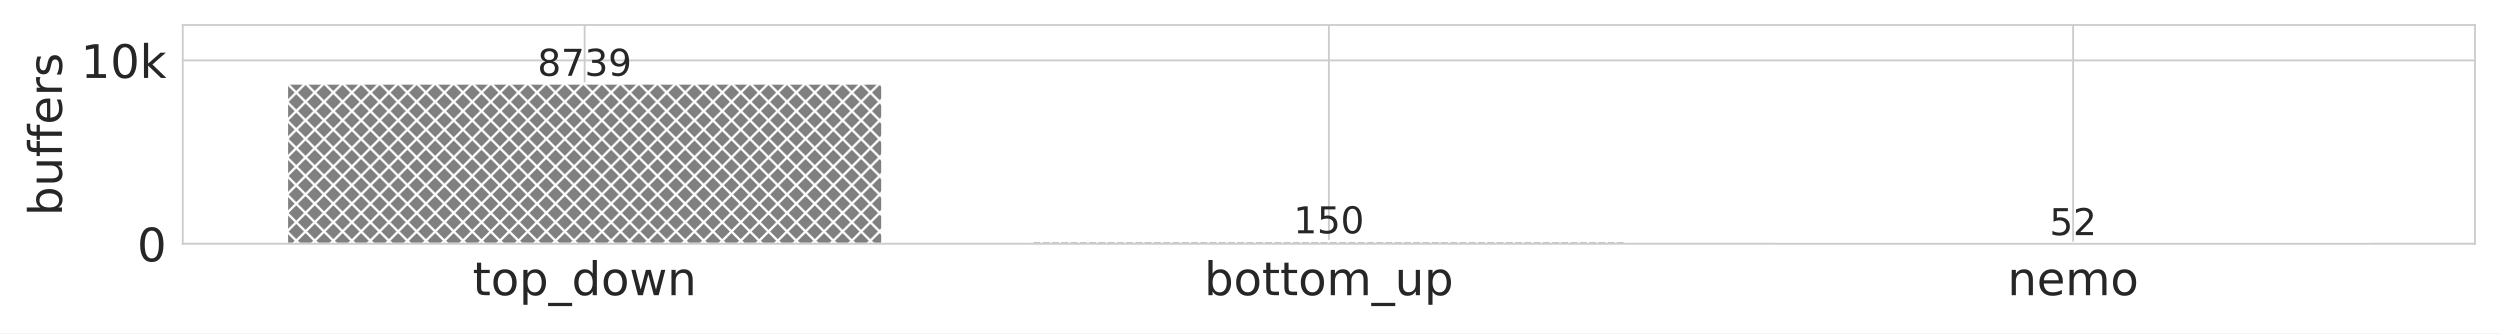
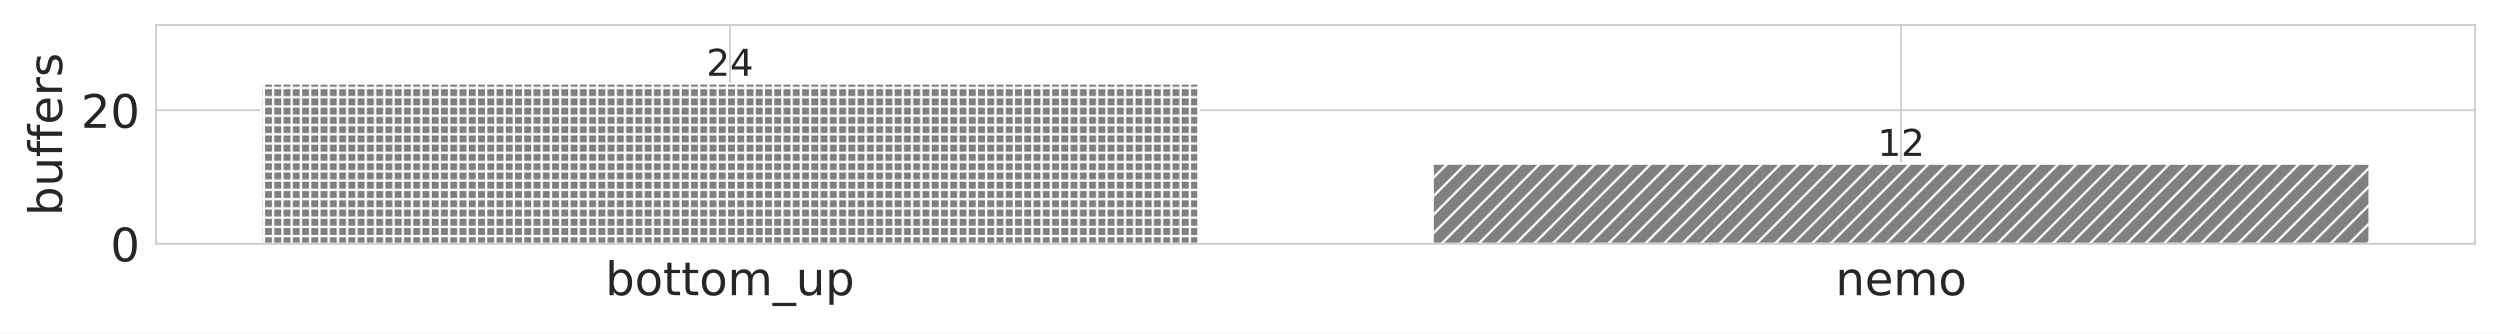
<svg xmlns="http://www.w3.org/2000/svg" xmlns:xlink="http://www.w3.org/1999/xlink" width="1080pt" height="144pt" viewBox="0 0 1080 144" version="1.1">
  <defs>
    <style type="text/css">*{stroke-linejoin: round; stroke-linecap: butt}</style>
  </defs>
  <g id="figure_1">
    <g id="patch_1">
      <path d="M 0 144  L 1080 144  L 1080 0  L 0 0  z " style="fill: #ffffff" />
    </g>
    <g id="axes_1">
      <g id="patch_2">
-         <path d="M 78.95 105.32  L 1069.2 105.32  L 1069.2 10.8  L 78.95 10.8  z " style="fill: #ffffff" />
+         <path d="M 67.43 105.32  L 1069.2 105.32  L 1069.2 10.8  L 67.43 10.8  z " style="fill: #ffffff" />
      </g>
      <g id="matplotlib.axis_1">
        <g id="xtick_1">
          <g id="line2d_1">
-             <path d="M 252.565 105.32  L 252.565 10.8  " clip-path="url(#p577e6bbf20)" style="fill: none; stroke: #cccccc; stroke-width: 0.8; stroke-linecap: round" />
+             <path d="M 315.343 105.32  L 315.343 10.8  " clip-path="url(#pb60e169c38)" style="fill: none; stroke: #cccccc; stroke-width: 0.8; stroke-linecap: round" />
          </g>
          <g id="text_1">
-             <g style="fill: #262626" transform="translate(204.1949 127.5169) scale(0.2 -0.2)">
-               <defs>
-                 <path id="DejaVuSans-74" d="M 1172 4494  L 1172 3500  L 2356 3500  L 2356 3053  L 1172 3053  L 1172 1153  Q 1172 725 1289 603  Q 1406 481 1766 481  L 2356 481  L 2356 0  L 1766 0  Q 1100 0 847 248  Q 594 497 594 1153  L 594 3053  L 172 3053  L 172 3500  L 594 3500  L 594 4494  L 1172 4494  z " transform="scale(0.015625)" />
-                 <path id="DejaVuSans-6f" d="M 1959 3097  Q 1497 3097 1228 2736  Q 959 2375 959 1747  Q 959 1119 1226 758  Q 1494 397 1959 397  Q 2419 397 2687 759  Q 2956 1122 2956 1747  Q 2956 2369 2687 2733  Q 2419 3097 1959 3097  z M 1959 3584  Q 2709 3584 3137 3096  Q 3566 2609 3566 1747  Q 3566 888 3137 398  Q 2709 -91 1959 -91  Q 1206 -91 779 398  Q 353 888 353 1747  Q 353 2609 779 3096  Q 1206 3584 1959 3584  z " transform="scale(0.015625)" />
-                 <path id="DejaVuSans-70" d="M 1159 525  L 1159 -1331  L 581 -1331  L 581 3500  L 1159 3500  L 1159 2969  Q 1341 3281 1617 3432  Q 1894 3584 2278 3584  Q 2916 3584 3314 3078  Q 3713 2572 3713 1747  Q 3713 922 3314 415  Q 2916 -91 2278 -91  Q 1894 -91 1617 61  Q 1341 213 1159 525  z M 3116 1747  Q 3116 2381 2855 2742  Q 2594 3103 2138 3103  Q 1681 3103 1420 2742  Q 1159 2381 1159 1747  Q 1159 1113 1420 752  Q 1681 391 2138 391  Q 2594 391 2855 752  Q 3116 1113 3116 1747  z " transform="scale(0.015625)" />
-                 <path id="DejaVuSans-5f" d="M 3263 -1063  L 3263 -1509  L -63 -1509  L -63 -1063  L 3263 -1063  z " transform="scale(0.015625)" />
-                 <path id="DejaVuSans-64" d="M 2906 2969  L 2906 4863  L 3481 4863  L 3481 0  L 2906 0  L 2906 525  Q 2725 213 2448 61  Q 2172 -91 1784 -91  Q 1150 -91 751 415  Q 353 922 353 1747  Q 353 2572 751 3078  Q 1150 3584 1784 3584  Q 2172 3584 2448 3432  Q 2725 3281 2906 2969  z M 947 1747  Q 947 1113 1208 752  Q 1469 391 1925 391  Q 2381 391 2643 752  Q 2906 1113 2906 1747  Q 2906 2381 2643 2742  Q 2381 3103 1925 3103  Q 1469 3103 1208 2742  Q 947 2381 947 1747  z " transform="scale(0.015625)" />
-                 <path id="DejaVuSans-77" d="M 269 3500  L 844 3500  L 1563 769  L 2278 3500  L 2956 3500  L 3675 769  L 4391 3500  L 4966 3500  L 4050 0  L 3372 0  L 2619 2869  L 1863 0  L 1184 0  L 269 3500  z " transform="scale(0.015625)" />
-                 <path id="DejaVuSans-6e" d="M 3513 2113  L 3513 0  L 2938 0  L 2938 2094  Q 2938 2591 2744 2837  Q 2550 3084 2163 3084  Q 1697 3084 1428 2787  Q 1159 2491 1159 1978  L 1159 0  L 581 0  L 581 3500  L 1159 3500  L 1159 2956  Q 1366 3272 1645 3428  Q 1925 3584 2291 3584  Q 2894 3584 3203 3211  Q 3513 2838 3513 2113  z " transform="scale(0.015625)" />
-               </defs>
-               <use xlink:href="#DejaVuSans-74" />
-               <use xlink:href="#DejaVuSans-6f" x="39.209" />
-               <use xlink:href="#DejaVuSans-70" x="100.391" />
-               <use xlink:href="#DejaVuSans-5f" x="163.867" />
-               <use xlink:href="#DejaVuSans-64" x="213.867" />
-               <use xlink:href="#DejaVuSans-6f" x="277.344" />
-               <use xlink:href="#DejaVuSans-77" x="338.525" />
-               <use xlink:href="#DejaVuSans-6e" x="420.312" />
-             </g>
-           </g>
-         </g>
-         <g id="xtick_2">
-           <g id="line2d_2">
-             <path d="M 574.075 105.32  L 574.075 10.8  " clip-path="url(#p577e6bbf20)" style="fill: none; stroke: #cccccc; stroke-width: 0.8; stroke-linecap: round" />
-           </g>
-           <g id="text_2">
-             <g style="fill: #262626" transform="translate(520.2219 127.5169) scale(0.2 -0.2)">
+             <g style="fill: #262626" transform="translate(261.4897 127.5169) scale(0.2 -0.2)">
              <defs>
                <path id="DejaVuSans-62" d="M 3116 1747  Q 3116 2381 2855 2742  Q 2594 3103 2138 3103  Q 1681 3103 1420 2742  Q 1159 2381 1159 1747  Q 1159 1113 1420 752  Q 1681 391 2138 391  Q 2594 391 2855 752  Q 3116 1113 3116 1747  z M 1159 2969  Q 1341 3281 1617 3432  Q 1894 3584 2278 3584  Q 2916 3584 3314 3078  Q 3713 2572 3713 1747  Q 3713 922 3314 415  Q 2916 -91 2278 -91  Q 1894 -91 1617 61  Q 1341 213 1159 525  L 1159 0  L 581 0  L 581 4863  L 1159 4863  L 1159 2969  z " transform="scale(0.015625)" />
+                 <path id="DejaVuSans-6f" d="M 1959 3097  Q 1497 3097 1228 2736  Q 959 2375 959 1747  Q 959 1119 1226 758  Q 1494 397 1959 397  Q 2419 397 2687 759  Q 2956 1122 2956 1747  Q 2956 2369 2687 2733  Q 2419 3097 1959 3097  z M 1959 3584  Q 2709 3584 3137 3096  Q 3566 2609 3566 1747  Q 3566 888 3137 398  Q 2709 -91 1959 -91  Q 1206 -91 779 398  Q 353 888 353 1747  Q 353 2609 779 3096  Q 1206 3584 1959 3584  z " transform="scale(0.015625)" />
+                 <path id="DejaVuSans-74" d="M 1172 4494  L 1172 3500  L 2356 3500  L 2356 3053  L 1172 3053  L 1172 1153  Q 1172 725 1289 603  Q 1406 481 1766 481  L 2356 481  L 2356 0  L 1766 0  Q 1100 0 847 248  Q 594 497 594 1153  L 594 3053  L 172 3053  L 172 3500  L 594 3500  L 594 4494  L 1172 4494  z " transform="scale(0.015625)" />
                <path id="DejaVuSans-6d" d="M 3328 2828  Q 3544 3216 3844 3400  Q 4144 3584 4550 3584  Q 5097 3584 5394 3201  Q 5691 2819 5691 2113  L 5691 0  L 5113 0  L 5113 2094  Q 5113 2597 4934 2840  Q 4756 3084 4391 3084  Q 3944 3084 3684 2787  Q 3425 2491 3425 1978  L 3425 0  L 2847 0  L 2847 2094  Q 2847 2600 2669 2842  Q 2491 3084 2119 3084  Q 1678 3084 1418 2786  Q 1159 2488 1159 1978  L 1159 0  L 581 0  L 581 3500  L 1159 3500  L 1159 2956  Q 1356 3278 1631 3431  Q 1906 3584 2284 3584  Q 2666 3584 2933 3390  Q 3200 3197 3328 2828  z " transform="scale(0.015625)" />
+                 <path id="DejaVuSans-5f" d="M 3263 -1063  L 3263 -1509  L -63 -1509  L -63 -1063  L 3263 -1063  z " transform="scale(0.015625)" />
                <path id="DejaVuSans-75" d="M 544 1381  L 544 3500  L 1119 3500  L 1119 1403  Q 1119 906 1312 657  Q 1506 409 1894 409  Q 2359 409 2629 706  Q 2900 1003 2900 1516  L 2900 3500  L 3475 3500  L 3475 0  L 2900 0  L 2900 538  Q 2691 219 2414 64  Q 2138 -91 1772 -91  Q 1169 -91 856 284  Q 544 659 544 1381  z M 1991 3584  L 1991 3584  z " transform="scale(0.015625)" />
+                 <path id="DejaVuSans-70" d="M 1159 525  L 1159 -1331  L 581 -1331  L 581 3500  L 1159 3500  L 1159 2969  Q 1341 3281 1617 3432  Q 1894 3584 2278 3584  Q 2916 3584 3314 3078  Q 3713 2572 3713 1747  Q 3713 922 3314 415  Q 2916 -91 2278 -91  Q 1894 -91 1617 61  Q 1341 213 1159 525  z M 3116 1747  Q 3116 2381 2855 2742  Q 2594 3103 2138 3103  Q 1681 3103 1420 2742  Q 1159 2381 1159 1747  Q 1159 1113 1420 752  Q 1681 391 2138 391  Q 2594 391 2855 752  Q 3116 1113 3116 1747  z " transform="scale(0.015625)" />
              </defs>
              <use xlink:href="#DejaVuSans-62" />
              <use xlink:href="#DejaVuSans-6f" x="63.477" />
              <use xlink:href="#DejaVuSans-74" x="124.658" />
              <use xlink:href="#DejaVuSans-74" x="163.867" />
              <use xlink:href="#DejaVuSans-6f" x="203.076" />
              <use xlink:href="#DejaVuSans-6d" x="264.258" />
              <use xlink:href="#DejaVuSans-5f" x="361.67" />
              <use xlink:href="#DejaVuSans-75" x="411.67" />
              <use xlink:href="#DejaVuSans-70" x="475.049" />
            </g>
          </g>
        </g>
-         <g id="xtick_3">
-           <g id="line2d_3">
-             <path d="M 895.585 105.32  L 895.585 10.8  " clip-path="url(#p577e6bbf20)" style="fill: none; stroke: #cccccc; stroke-width: 0.8; stroke-linecap: round" />
+         <g id="xtick_2">
+           <g id="line2d_2">
+             <path d="M 821.287 105.32  L 821.287 10.8  " clip-path="url(#pb60e169c38)" style="fill: none; stroke: #cccccc; stroke-width: 0.8; stroke-linecap: round" />
          </g>
-           <g id="text_3">
-             <g style="fill: #262626" transform="translate(867.2347 127.5169) scale(0.2 -0.2)">
+           <g id="text_2">
+             <g style="fill: #262626" transform="translate(792.9372 127.5169) scale(0.2 -0.2)">
              <defs>
+                 <path id="DejaVuSans-6e" d="M 3513 2113  L 3513 0  L 2938 0  L 2938 2094  Q 2938 2591 2744 2837  Q 2550 3084 2163 3084  Q 1697 3084 1428 2787  Q 1159 2491 1159 1978  L 1159 0  L 581 0  L 581 3500  L 1159 3500  L 1159 2956  Q 1366 3272 1645 3428  Q 1925 3584 2291 3584  Q 2894 3584 3203 3211  Q 3513 2838 3513 2113  z " transform="scale(0.015625)" />
                <path id="DejaVuSans-65" d="M 3597 1894  L 3597 1613  L 953 1613  Q 991 1019 1311 708  Q 1631 397 2203 397  Q 2534 397 2845 478  Q 3156 559 3463 722  L 3463 178  Q 3153 47 2828 -22  Q 2503 -91 2169 -91  Q 1331 -91 842 396  Q 353 884 353 1716  Q 353 2575 817 3079  Q 1281 3584 2069 3584  Q 2775 3584 3186 3129  Q 3597 2675 3597 1894  z M 3022 2063  Q 3016 2534 2758 2815  Q 2500 3097 2075 3097  Q 1594 3097 1305 2825  Q 1016 2553 972 2059  L 3022 2063  z " transform="scale(0.015625)" />
              </defs>
              <use xlink:href="#DejaVuSans-6e" />
              <use xlink:href="#DejaVuSans-65" x="63.379" />
              <use xlink:href="#DejaVuSans-6d" x="124.902" />
              <use xlink:href="#DejaVuSans-6f" x="222.314" />
            </g>
          </g>
        </g>
      </g>
      <g id="matplotlib.axis_2">
        <g id="ytick_1">
-           <g id="line2d_4">
-             <path d="M 78.95 105.32  L 1069.2 105.32  " clip-path="url(#p577e6bbf20)" style="fill: none; stroke: #cccccc; stroke-width: 0.8; stroke-linecap: round" />
+           <g id="line2d_3">
+             <path d="M 67.43 105.32  L 1069.2 105.32  " clip-path="url(#pb60e169c38)" style="fill: none; stroke: #cccccc; stroke-width: 0.8; stroke-linecap: round" />
          </g>
-           <g id="text_4">
-             <g style="fill: #262626" transform="translate(59.225 112.9184) scale(0.2 -0.2)">
+           <g id="text_3">
+             <g style="fill: #262626" transform="translate(47.705 112.9184) scale(0.2 -0.2)">
              <defs>
                <path id="DejaVuSans-30" d="M 2034 4250  Q 1547 4250 1301 3770  Q 1056 3291 1056 2328  Q 1056 1369 1301 889  Q 1547 409 2034 409  Q 2525 409 2770 889  Q 3016 1369 3016 2328  Q 3016 3291 2770 3770  Q 2525 4250 2034 4250  z M 2034 4750  Q 2819 4750 3233 4129  Q 3647 3509 3647 2328  Q 3647 1150 3233 529  Q 2819 -91 2034 -91  Q 1250 -91 836 529  Q 422 1150 422 2328  Q 422 3509 836 4129  Q 1250 4750 2034 4750  z " transform="scale(0.015625)" />
              </defs>
              <use xlink:href="#DejaVuSans-30" />
            </g>
          </g>
        </g>
        <g id="ytick_2">
-           <g id="line2d_5">
-             <path d="M 78.95 26.083  L 1069.2 26.083  " clip-path="url(#p577e6bbf20)" style="fill: none; stroke: #cccccc; stroke-width: 0.8; stroke-linecap: round" />
+           <g id="line2d_4">
+             <path d="M 67.43 47.615  L 1069.2 47.615  " clip-path="url(#pb60e169c38)" style="fill: none; stroke: #cccccc; stroke-width: 0.8; stroke-linecap: round" />
          </g>
-           <g id="text_5">
-             <g style="fill: #262626" transform="translate(34.91875 33.6812) scale(0.2 -0.2)">
+           <g id="text_4">
+             <g style="fill: #262626" transform="translate(34.98 55.21392) scale(0.2 -0.2)">
              <defs>
-                 <path id="DejaVuSans-31" d="M 794 531  L 1825 531  L 1825 4091  L 703 3866  L 703 4441  L 1819 4666  L 2450 4666  L 2450 531  L 3481 531  L 3481 0  L 794 0  L 794 531  z " transform="scale(0.015625)" />
-                 <path id="DejaVuSans-6b" d="M 581 4863  L 1159 4863  L 1159 1991  L 2875 3500  L 3609 3500  L 1753 1863  L 3688 0  L 2938 0  L 1159 1709  L 1159 0  L 581 0  L 581 4863  z " transform="scale(0.015625)" />
+                 <path id="DejaVuSans-32" d="M 1228 531  L 3431 531  L 3431 0  L 469 0  L 469 531  Q 828 903 1448 1529  Q 2069 2156 2228 2338  Q 2531 2678 2651 2914  Q 2772 3150 2772 3378  Q 2772 3750 2511 3984  Q 2250 4219 1831 4219  Q 1534 4219 1204 4116  Q 875 4013 500 3803  L 500 4441  Q 881 4594 1212 4672  Q 1544 4750 1819 4750  Q 2544 4750 2975 4387  Q 3406 4025 3406 3419  Q 3406 3131 3298 2873  Q 3191 2616 2906 2266  Q 2828 2175 2409 1742  Q 1991 1309 1228 531  z " transform="scale(0.015625)" />
              </defs>
-               <use xlink:href="#DejaVuSans-31" />
+               <use xlink:href="#DejaVuSans-32" />
              <use xlink:href="#DejaVuSans-30" x="63.623" />
-               <use xlink:href="#DejaVuSans-6b" x="127.246" />
            </g>
          </g>
        </g>
-         <g id="text_6">
-           <g style="fill: #262626" transform="translate(26.75937 93.26) rotate(-90) scale(0.2 -0.2)">
+         <g id="text_5">
+           <g style="fill: #262626" transform="translate(26.82062 93.26) rotate(-90) scale(0.2 -0.2)">
            <defs>
              <path id="DejaVuSans-66" d="M 2375 4863  L 2375 4384  L 1825 4384  Q 1516 4384 1395 4259  Q 1275 4134 1275 3809  L 1275 3500  L 2222 3500  L 2222 3053  L 1275 3053  L 1275 0  L 697 0  L 697 3053  L 147 3053  L 147 3500  L 697 3500  L 697 3744  Q 697 4328 969 4595  Q 1241 4863 1831 4863  L 2375 4863  z " transform="scale(0.015625)" />
              <path id="DejaVuSans-72" d="M 2631 2963  Q 2534 3019 2420 3045  Q 2306 3072 2169 3072  Q 1681 3072 1420 2755  Q 1159 2438 1159 1844  L 1159 0  L 581 0  L 581 3500  L 1159 3500  L 1159 2956  Q 1341 3275 1631 3429  Q 1922 3584 2338 3584  Q 2397 3584 2469 3576  Q 2541 3569 2628 3553  L 2631 2963  z " transform="scale(0.015625)" />
              <path id="DejaVuSans-73" d="M 2834 3397  L 2834 2853  Q 2591 2978 2328 3040  Q 2066 3103 1784 3103  Q 1356 3103 1142 2972  Q 928 2841 928 2578  Q 928 2378 1081 2264  Q 1234 2150 1697 2047  L 1894 2003  Q 2506 1872 2764 1633  Q 3022 1394 3022 966  Q 3022 478 2636 193  Q 2250 -91 1575 -91  Q 1294 -91 989 -36  Q 684 19 347 128  L 347 722  Q 666 556 975 473  Q 1284 391 1588 391  Q 1994 391 2212 530  Q 2431 669 2431 922  Q 2431 1156 2273 1281  Q 2116 1406 1581 1522  L 1381 1569  Q 847 1681 609 1914  Q 372 2147 372 2553  Q 372 3047 722 3315  Q 1072 3584 1716 3584  Q 2034 3584 2315 3537  Q 2597 3491 2834 3397  z " transform="scale(0.015625)" />
            </defs>
            <use xlink:href="#DejaVuSans-62" />
            <use xlink:href="#DejaVuSans-75" x="63.477" />
            <use xlink:href="#DejaVuSans-66" x="126.855" />
            <use xlink:href="#DejaVuSans-66" x="162.061" />
            <use xlink:href="#DejaVuSans-65" x="197.266" />
            <use xlink:href="#DejaVuSans-72" x="258.789" />
            <use xlink:href="#DejaVuSans-73" x="299.902" />
          </g>
        </g>
      </g>
      <g id="patch_3">
-         <path d="M 123.961 105.32  L 381.169 105.32  L 381.169 36.075  L 123.961 36.075  z " clip-path="url(#p577e6bbf20)" style="fill: url(#hd1ac0913bd); stroke: #ffffff; stroke-linejoin: miter" />
+         <path d="M 112.965 105.32  L 517.721 105.32  L 517.721 36.075  L 112.965 36.075  z " clip-path="url(#pb60e169c38)" style="fill: url(#hbd710ea581); stroke: #ffffff; stroke-linejoin: miter" />
      </g>
      <g id="patch_4">
-         <path d="M 445.471 105.32  L 702.679 105.32  L 702.679 104.131  L 445.471 104.131  z " clip-path="url(#p577e6bbf20)" style="fill: url(#hd3613e95ca); stroke: #ffffff; stroke-linejoin: miter" />
+         <path d="M 618.909 105.32  L 1023.665 105.32  L 1023.665 70.697  L 618.909 70.697  z " clip-path="url(#pb60e169c38)" style="fill: url(#hbc81543314); stroke: #ffffff; stroke-linejoin: miter" />
      </g>
      <g id="patch_5">
-         <path d="M 766.981 105.32  L 1024.189 105.32  L 1024.189 104.908  L 766.981 104.908  z " clip-path="url(#p577e6bbf20)" style="fill: url(#ha319f2399a); stroke: #ffffff; stroke-linejoin: miter" />
+         <path d="M 67.43 105.32  L 67.43 10.8  " style="fill: none; stroke: #cccccc; stroke-width: 0.8; stroke-linejoin: miter; stroke-linecap: square" />
      </g>
      <g id="patch_6">
-         <path d="M 78.95 105.32  L 78.95 10.8  " style="fill: none; stroke: #cccccc; stroke-width: 0.8; stroke-linejoin: miter; stroke-linecap: square" />
+         <path d="M 1069.2 105.32  L 1069.2 10.8  " style="fill: none; stroke: #cccccc; stroke-width: 0.8; stroke-linejoin: miter; stroke-linecap: square" />
      </g>
      <g id="patch_7">
-         <path d="M 1069.2 105.32  L 1069.2 10.8  " style="fill: none; stroke: #cccccc; stroke-width: 0.8; stroke-linejoin: miter; stroke-linecap: square" />
+         <path d="M 67.43 105.32  L 1069.2 105.32  " style="fill: none; stroke: #cccccc; stroke-width: 0.8; stroke-linejoin: miter; stroke-linecap: square" />
      </g>
      <g id="patch_8">
-         <path d="M 78.95 105.32  L 1069.2 105.32  " style="fill: none; stroke: #cccccc; stroke-width: 0.8; stroke-linejoin: miter; stroke-linecap: square" />
+         <path d="M 67.43 10.8  L 1069.2 10.8  " style="fill: none; stroke: #cccccc; stroke-width: 0.8; stroke-linejoin: miter; stroke-linecap: square" />
      </g>
-       <g id="patch_9">
-         <path d="M 78.95 10.8  L 1069.2 10.8  " style="fill: none; stroke: #cccccc; stroke-width: 0.8; stroke-linejoin: miter; stroke-linecap: square" />
+       <g id="text_6">
+         <g style="fill: #262626" transform="translate(305.1628 32.74708) scale(0.16 -0.16)">
+           <defs>
+             <path id="DejaVuSans-34" d="M 2419 4116  L 825 1625  L 2419 1625  L 2419 4116  z M 2253 4666  L 3047 4666  L 3047 1625  L 3713 1625  L 3713 1100  L 3047 1100  L 3047 0  L 2419 0  L 2419 1100  L 313 1100  L 313 1709  L 2253 4666  z " transform="scale(0.015625)" />
+           </defs>
+           <use xlink:href="#DejaVuSans-32" />
+           <use xlink:href="#DejaVuSans-34" x="63.623" />
+         </g>
      </g>
      <g id="text_7">
-         <g style="fill: #262626" transform="translate(232.2053 32.74708) scale(0.16 -0.16)">
+         <g style="fill: #262626" transform="translate(811.1072 67.36979) scale(0.16 -0.16)">
          <defs>
-             <path id="DejaVuSans-38" d="M 2034 2216  Q 1584 2216 1326 1975  Q 1069 1734 1069 1313  Q 1069 891 1326 650  Q 1584 409 2034 409  Q 2484 409 2743 651  Q 3003 894 3003 1313  Q 3003 1734 2745 1975  Q 2488 2216 2034 2216  z M 1403 2484  Q 997 2584 770 2862  Q 544 3141 544 3541  Q 544 4100 942 4425  Q 1341 4750 2034 4750  Q 2731 4750 3128 4425  Q 3525 4100 3525 3541  Q 3525 3141 3298 2862  Q 3072 2584 2669 2484  Q 3125 2378 3379 2068  Q 3634 1759 3634 1313  Q 3634 634 3220 271  Q 2806 -91 2034 -91  Q 1263 -91 848 271  Q 434 634 434 1313  Q 434 1759 690 2068  Q 947 2378 1403 2484  z M 1172 3481  Q 1172 3119 1398 2916  Q 1625 2713 2034 2713  Q 2441 2713 2670 2916  Q 2900 3119 2900 3481  Q 2900 3844 2670 4047  Q 2441 4250 2034 4250  Q 1625 4250 1398 4047  Q 1172 3844 1172 3481  z " transform="scale(0.015625)" />
-             <path id="DejaVuSans-37" d="M 525 4666  L 3525 4666  L 3525 4397  L 1831 0  L 1172 0  L 2766 4134  L 525 4134  L 525 4666  z " transform="scale(0.015625)" />
-             <path id="DejaVuSans-33" d="M 2597 2516  Q 3050 2419 3304 2112  Q 3559 1806 3559 1356  Q 3559 666 3084 287  Q 2609 -91 1734 -91  Q 1441 -91 1130 -33  Q 819 25 488 141  L 488 750  Q 750 597 1062 519  Q 1375 441 1716 441  Q 2309 441 2620 675  Q 2931 909 2931 1356  Q 2931 1769 2642 2001  Q 2353 2234 1838 2234  L 1294 2234  L 1294 2753  L 1863 2753  Q 2328 2753 2575 2939  Q 2822 3125 2822 3475  Q 2822 3834 2567 4026  Q 2313 4219 1838 4219  Q 1578 4219 1281 4162  Q 984 4106 628 3988  L 628 4550  Q 988 4650 1302 4700  Q 1616 4750 1894 4750  Q 2613 4750 3031 4423  Q 3450 4097 3450 3541  Q 3450 3153 3228 2886  Q 3006 2619 2597 2516  z " transform="scale(0.015625)" />
-             <path id="DejaVuSans-39" d="M 703 97  L 703 672  Q 941 559 1184 500  Q 1428 441 1663 441  Q 2288 441 2617 861  Q 2947 1281 2994 2138  Q 2813 1869 2534 1725  Q 2256 1581 1919 1581  Q 1219 1581 811 2004  Q 403 2428 403 3163  Q 403 3881 828 4315  Q 1253 4750 1959 4750  Q 2769 4750 3195 4129  Q 3622 3509 3622 2328  Q 3622 1225 3098 567  Q 2575 -91 1691 -91  Q 1453 -91 1209 -44  Q 966 3 703 97  z M 1959 2075  Q 2384 2075 2632 2365  Q 2881 2656 2881 3163  Q 2881 3666 2632 3958  Q 2384 4250 1959 4250  Q 1534 4250 1286 3958  Q 1038 3666 1038 3163  Q 1038 2656 1286 2365  Q 1534 2075 1959 2075  z " transform="scale(0.015625)" />
-           </defs>
-           <use xlink:href="#DejaVuSans-38" />
-           <use xlink:href="#DejaVuSans-37" x="63.623" />
-           <use xlink:href="#DejaVuSans-33" x="127.246" />
-           <use xlink:href="#DejaVuSans-39" x="190.869" />
-         </g>
-       </g>
-       <g id="text_8">
-         <g style="fill: #262626" transform="translate(558.805 100.8039) scale(0.16 -0.16)">
-           <defs>
-             <path id="DejaVuSans-35" d="M 691 4666  L 3169 4666  L 3169 4134  L 1269 4134  L 1269 2991  Q 1406 3038 1543 3061  Q 1681 3084 1819 3084  Q 2600 3084 3056 2656  Q 3513 2228 3513 1497  Q 3513 744 3044 326  Q 2575 -91 1722 -91  Q 1428 -91 1123 -41  Q 819 9 494 109  L 494 744  Q 775 591 1075 516  Q 1375 441 1709 441  Q 2250 441 2565 725  Q 2881 1009 2881 1497  Q 2881 1984 2565 2268  Q 2250 2553 1709 2553  Q 1456 2553 1204 2497  Q 953 2441 691 2322  L 691 4666  z " transform="scale(0.015625)" />
+             <path id="DejaVuSans-31" d="M 794 531  L 1825 531  L 1825 4091  L 703 3866  L 703 4441  L 1819 4666  L 2450 4666  L 2450 531  L 3481 531  L 3481 0  L 794 0  L 794 531  z " transform="scale(0.015625)" />
          </defs>
          <use xlink:href="#DejaVuSans-31" />
-           <use xlink:href="#DejaVuSans-35" x="63.623" />
-           <use xlink:href="#DejaVuSans-30" x="127.246" />
-         </g>
-       </g>
-       <g id="text_9">
-         <g style="fill: #262626" transform="translate(885.4047 101.5805) scale(0.16 -0.16)">
-           <defs>
-             <path id="DejaVuSans-32" d="M 1228 531  L 3431 531  L 3431 0  L 469 0  L 469 531  Q 828 903 1448 1529  Q 2069 2156 2228 2338  Q 2531 2678 2651 2914  Q 2772 3150 2772 3378  Q 2772 3750 2511 3984  Q 2250 4219 1831 4219  Q 1534 4219 1204 4116  Q 875 4013 500 3803  L 500 4441  Q 881 4594 1212 4672  Q 1544 4750 1819 4750  Q 2544 4750 2975 4387  Q 3406 4025 3406 3419  Q 3406 3131 3298 2873  Q 3191 2616 2906 2266  Q 2828 2175 2409 1742  Q 1991 1309 1228 531  z " transform="scale(0.015625)" />
-           </defs>
-           <use xlink:href="#DejaVuSans-35" />
          <use xlink:href="#DejaVuSans-32" x="63.623" />
        </g>
      </g>
    </g>
  </g>
  <defs>
-     <clipPath id="p577e6bbf20">
-       <rect x="78.95" y="10.8" width="990.25" height="94.52" />
+     <clipPath id="pb60e169c38">
+       <rect x="67.43" y="10.8" width="1001.77" height="94.52" />
    </clipPath>
  </defs>
  <defs>
-     <pattern id="hd1ac0913bd" patternUnits="userSpaceOnUse" x="0" y="0" width="72" height="72">
-       <rect x="0" y="0" width="73" height="73" fill="#808080" />
-       <path d="M -36 36  L 36 -36  M -32 40  L 40 -32  M -28 44  L 44 -28  M -24 48  L 48 -24  M -20 52  L 52 -20  M -16 56  L 56 -16  M -12 60  L 60 -12  M -8 64  L 64 -8  M -4 68  L 68 -4  M 0 72  L 72 0  M 4 76  L 76 4  M 8 80  L 80 8  M 12 84  L 84 12  M 16 88  L 88 16  M 20 92  L 92 20  M 24 96  L 96 24  M 28 100  L 100 28  M 32 104  L 104 32  M 36 108  L 108 36  M -36 36  L 36 108  M -32 32  L 40 104  M -28 28  L 44 100  M -24 24  L 48 96  M -20 20  L 52 92  M -16 16  L 56 88  M -12 12  L 60 84  M -8 8  L 64 80  M -4 4  L 68 76  M 0 0  L 72 72  M 4 -4  L 76 68  M 8 -8  L 80 64  M 12 -12  L 84 60  M 16 -16  L 88 56  M 20 -20  L 92 52  M 24 -24  L 96 48  M 28 -28  L 100 44  M 32 -32  L 104 40  M 36 -36  L 108 36  " style="fill: #ffffff; stroke: #ffffff; stroke-width: 1.0; stroke-linecap: butt; stroke-linejoin: miter" />
-     </pattern>
-     <pattern id="hd3613e95ca" patternUnits="userSpaceOnUse" x="0" y="0" width="72" height="72">
+     <pattern id="hbd710ea581" patternUnits="userSpaceOnUse" x="0" y="0" width="72" height="72">
      <rect x="0" y="0" width="73" height="73" fill="#808080" />
      <path d="M 0 70  L 72 70  M 0 66  L 72 66  M 0 62  L 72 62  M 0 58  L 72 58  M 0 54  L 72 54  M 0 50  L 72 50  M 0 46  L 72 46  M 0 42  L 72 42  M 0 38  L 72 38  M 0 34  L 72 34  M 0 30  L 72 30  M 0 26  L 72 26  M 0 22  L 72 22  M 0 18  L 72 18  M 0 14  L 72 14  M 0 10  L 72 10  M 0 6  L 72 6  M 0 2  L 72 2  M 2 72  L 2 0  M 6 72  L 6 0  M 10 72  L 10 0  M 14 72  L 14 0  M 18 72  L 18 0  M 22 72  L 22 0  M 26 72  L 26 0  M 30 72  L 30 0  M 34 72  L 34 0  M 38 72  L 38 0  M 42 72  L 42 0  M 46 72  L 46 0  M 50 72  L 50 0  M 54 72  L 54 0  M 58 72  L 58 0  M 62 72  L 62 0  M 66 72  L 66 0  M 70 72  L 70 0  " style="fill: #ffffff; stroke: #ffffff; stroke-width: 1.0; stroke-linecap: butt; stroke-linejoin: miter" />
    </pattern>
-     <pattern id="ha319f2399a" patternUnits="userSpaceOnUse" x="0" y="0" width="72" height="72">
+     <pattern id="hbc81543314" patternUnits="userSpaceOnUse" x="0" y="0" width="72" height="72">
      <rect x="0" y="0" width="73" height="73" fill="#808080" />
      <path d="M -36 36  L 36 -36  M -32 40  L 40 -32  M -28 44  L 44 -28  M -24 48  L 48 -24  M -20 52  L 52 -20  M -16 56  L 56 -16  M -12 60  L 60 -12  M -8 64  L 64 -8  M -4 68  L 68 -4  M 0 72  L 72 0  M 4 76  L 76 4  M 8 80  L 80 8  M 12 84  L 84 12  M 16 88  L 88 16  M 20 92  L 92 20  M 24 96  L 96 24  M 28 100  L 100 28  M 32 104  L 104 32  M 36 108  L 108 36  " style="fill: #ffffff; stroke: #ffffff; stroke-width: 1.0; stroke-linecap: butt; stroke-linejoin: miter" />
    </pattern>
  </defs>
</svg>
